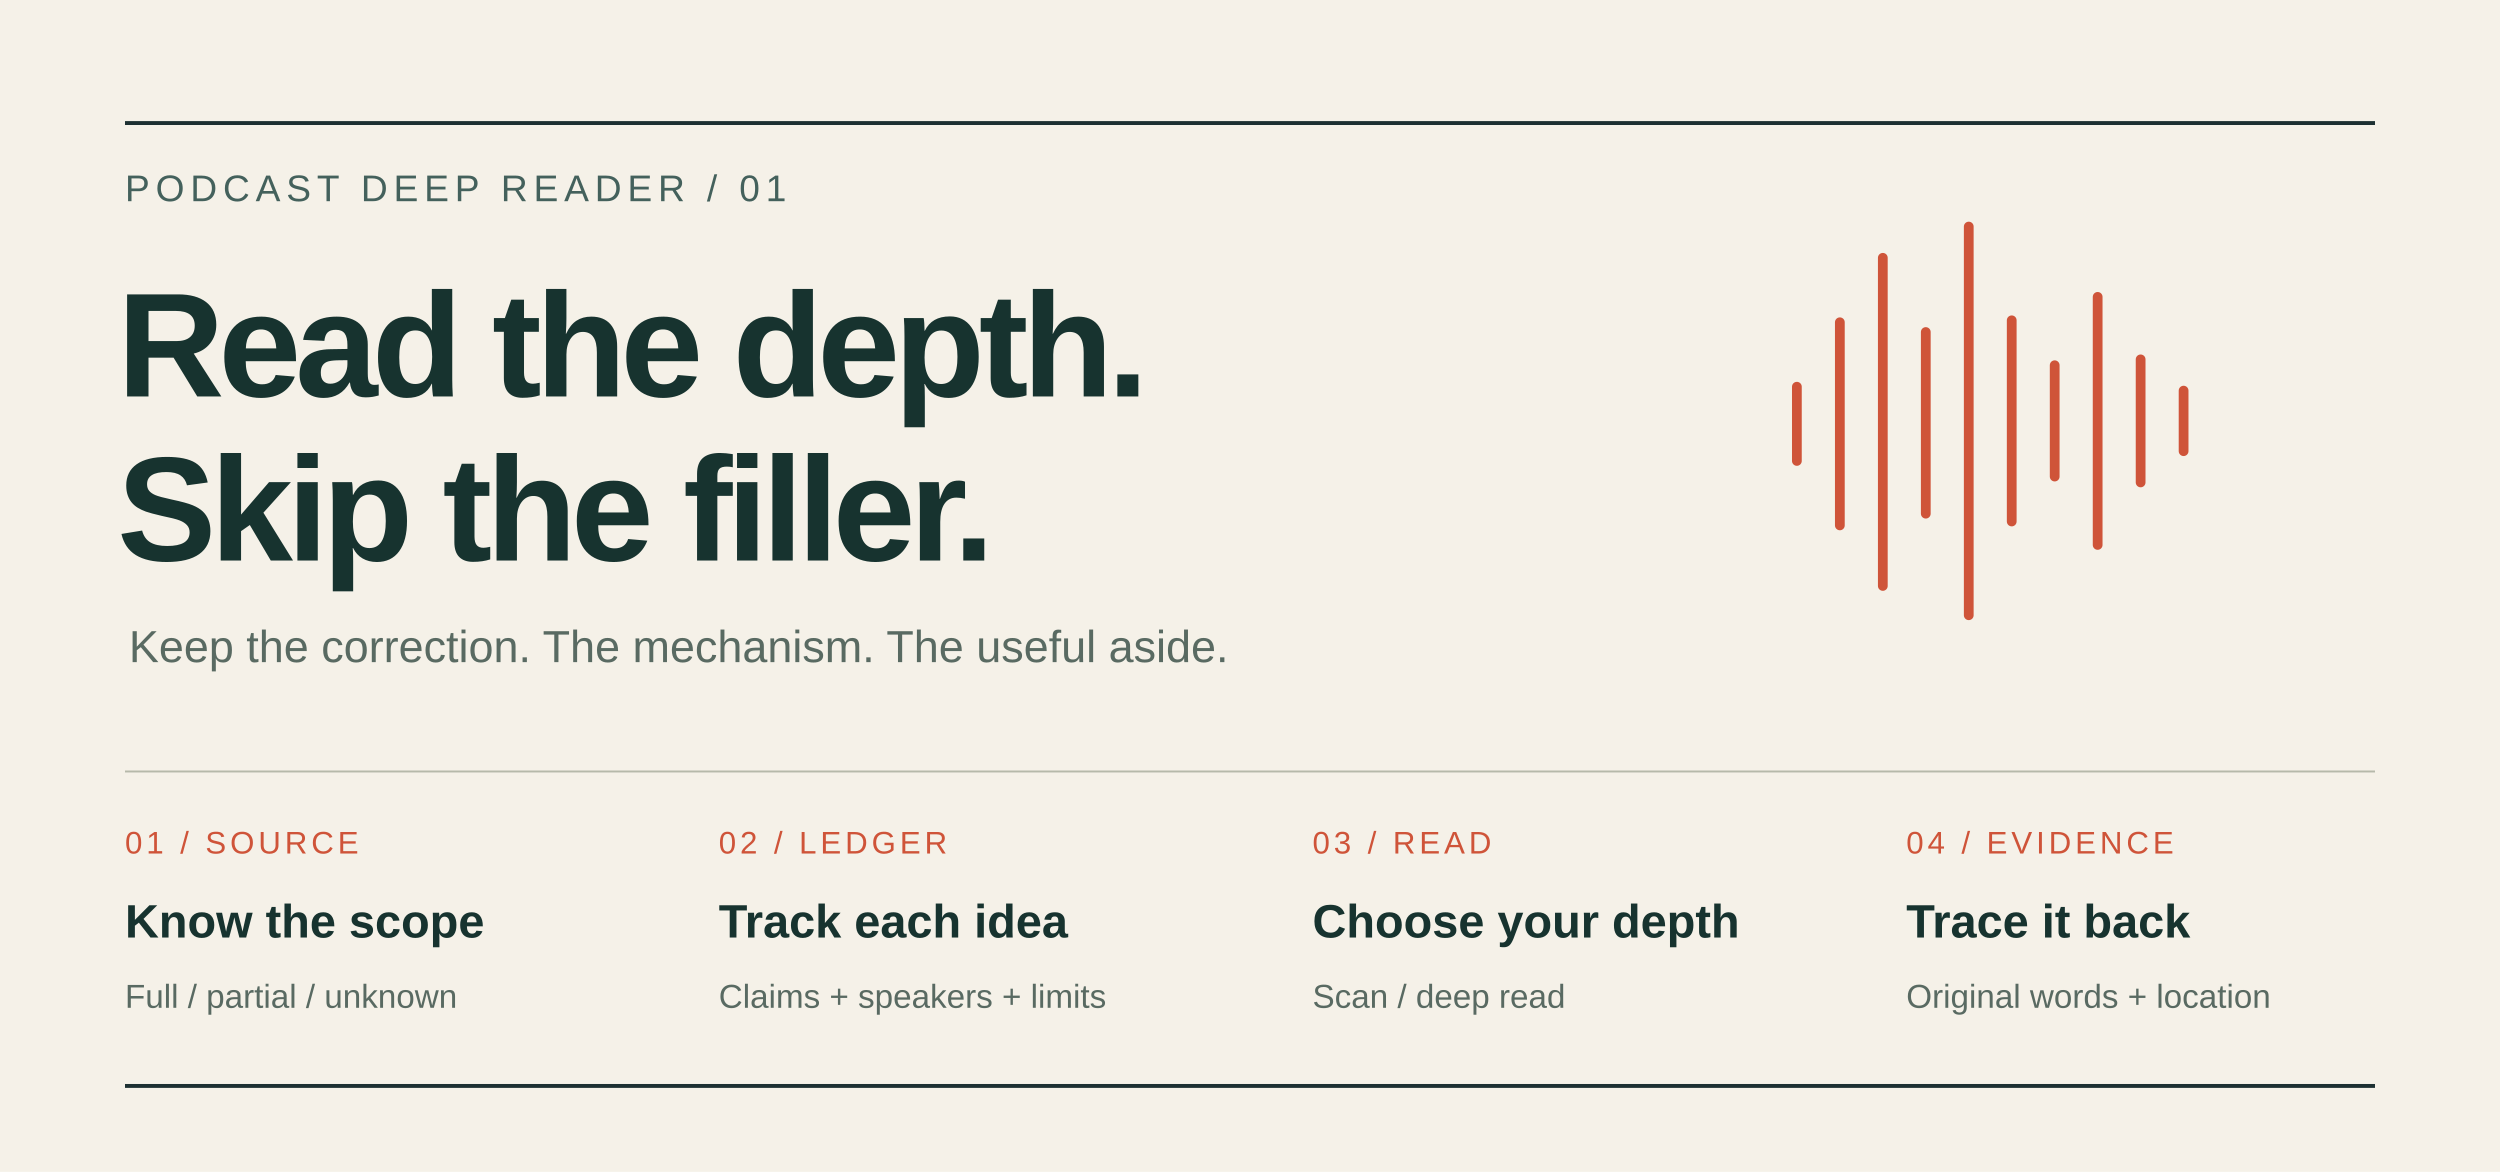
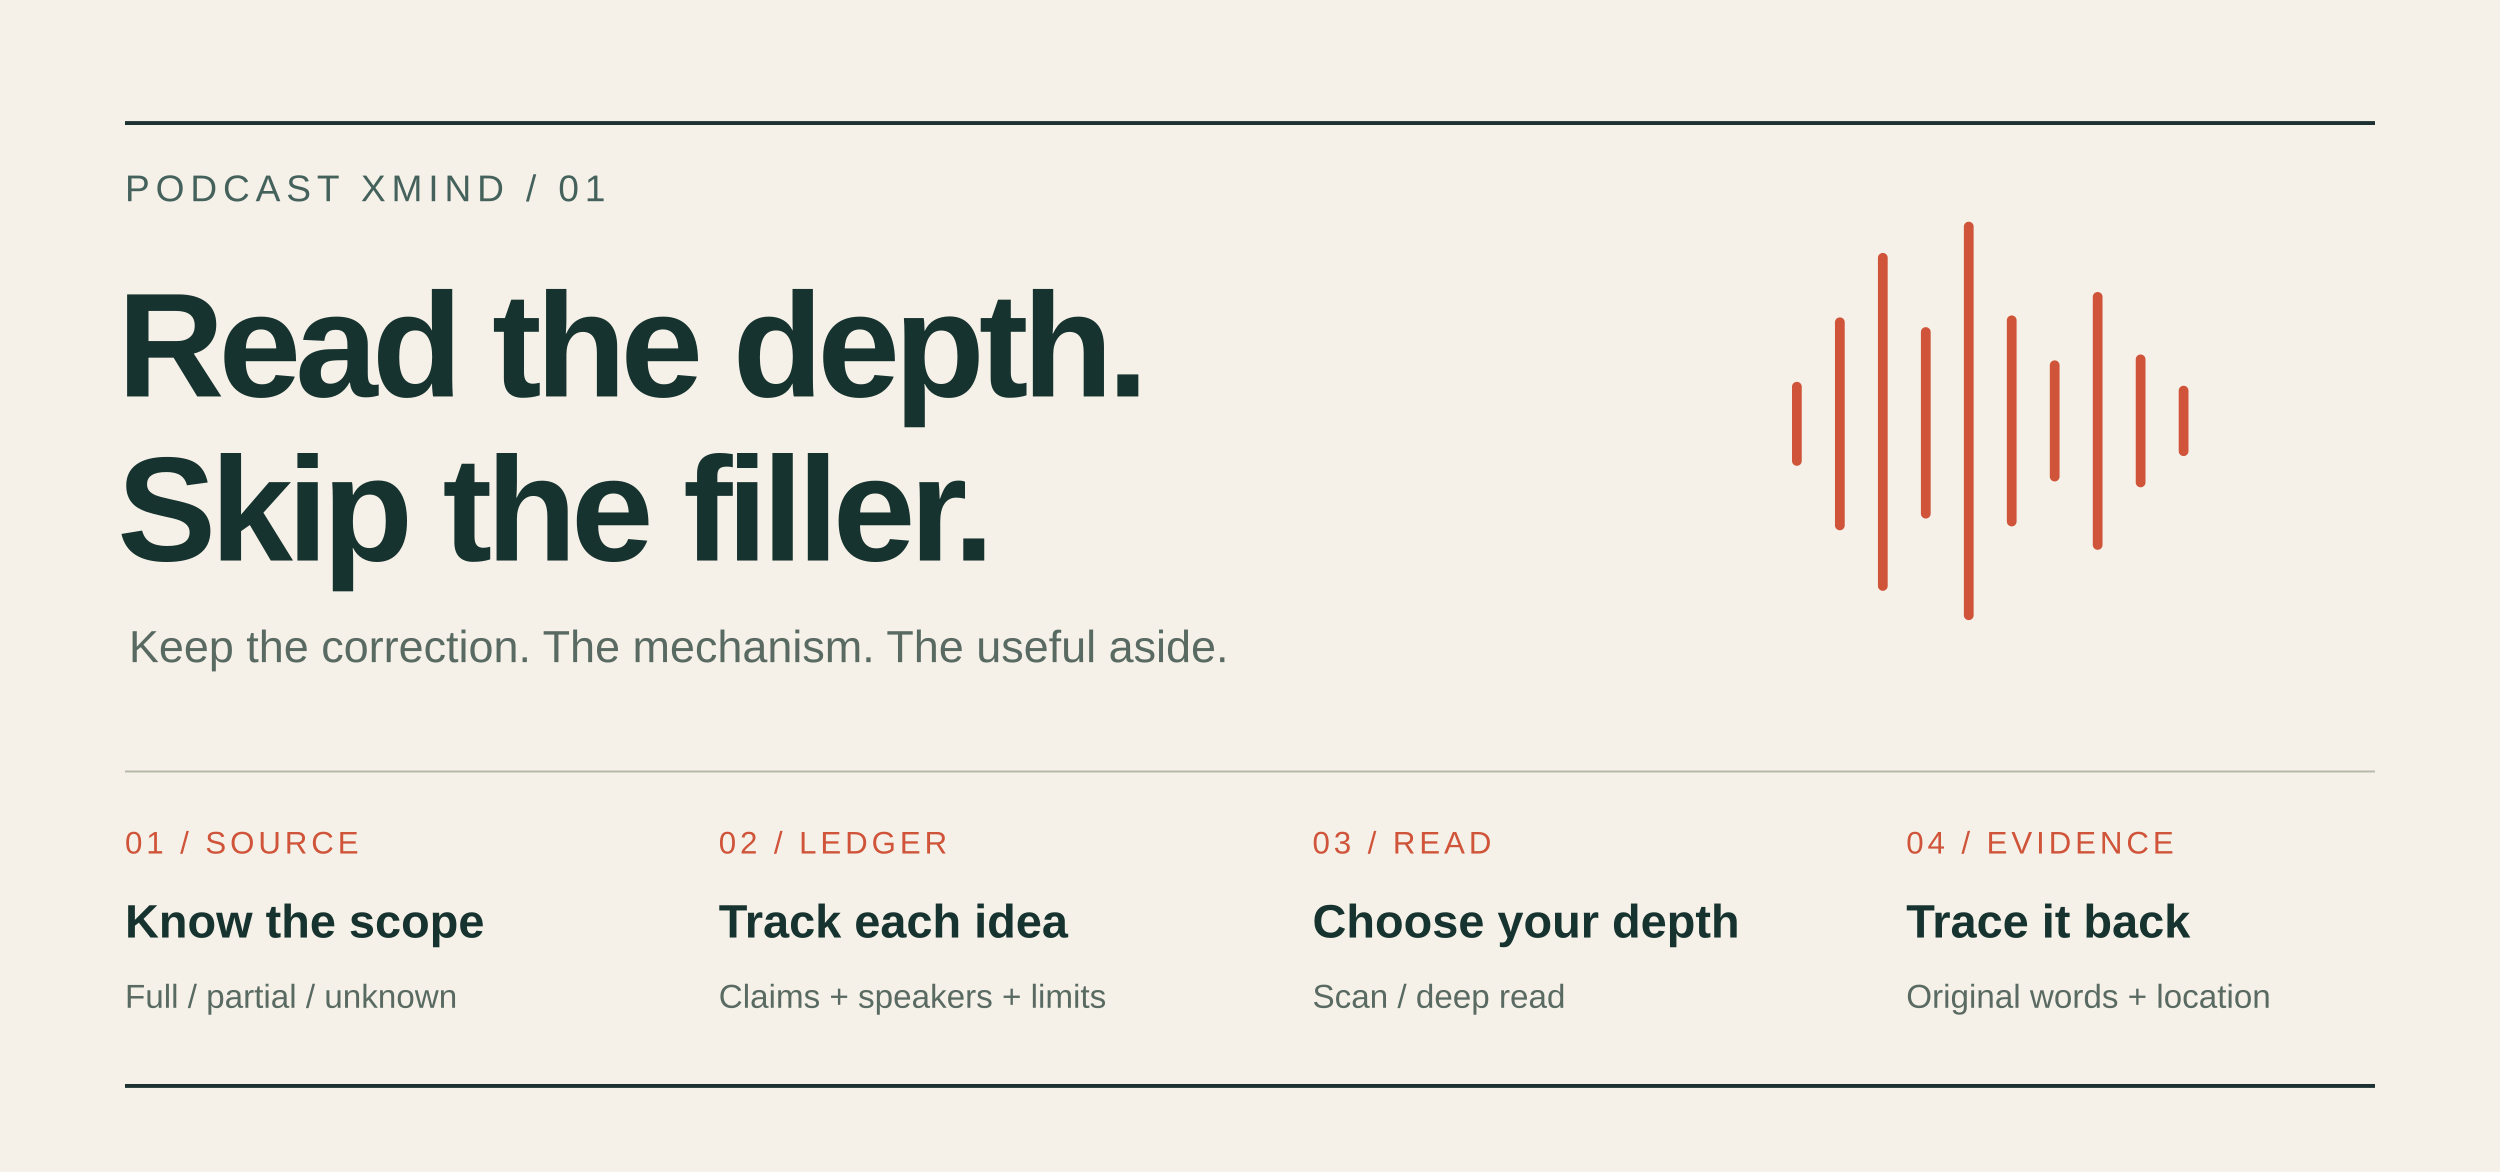
<svg xmlns="http://www.w3.org/2000/svg" width="1280" height="600" viewBox="0 0 1280 600" role="img" aria-labelledby="title desc">
  <rect width="1280" height="600" fill="#f5f1e8" />
  <path d="M64 63H1216" stroke="#1d3032" stroke-width="2" />
-   <text x="64" y="103" font-family="Arial,sans-serif" font-size="19" letter-spacing="3" fill="#44615c">PODCAST DEEP READER / 01</text>
+   <text x="64" y="103" font-family="Arial,sans-serif" font-size="19" letter-spacing="3" fill="#44615c">PODCAST XMIND / 01</text>
  <text x="60" y="203" font-family="Arial,sans-serif" font-size="76" font-weight="700" letter-spacing="-3" fill="#17332f">Read the depth.</text>
  <text x="60" y="287" font-family="Arial,sans-serif" font-size="76" font-weight="700" letter-spacing="-3" fill="#17332f">Skip the filler.</text>
  <text x="66" y="339" font-family="Arial,sans-serif" font-size="23" fill="#596a62">Keep the correction. The mechanism. The useful aside.</text>
  <g transform="translate(920 116)" fill="none" stroke="#cf5439" stroke-width="5" stroke-linecap="round">
    <path d="M0 82V120M22 49V153M44 16V184M66 54V147M88 0V199M110 48V151M132 71V128M154 36V163M176 68V131M198 84V115" />
  </g>
  <path d="M64 395H1216" stroke="#b6b9aa" />
  <g font-family="Arial,sans-serif">
    <g fill="#cf5439" font-size="16" letter-spacing="2">
      <text x="64" y="437">01 / SOURCE</text>
      <text x="368" y="437">02 / LEDGER</text>
      <text x="672" y="437">03 / READ</text>
      <text x="976" y="437">04 / EVIDENCE</text>
    </g>
    <g fill="#17332f" font-size="24" font-weight="600">
      <text x="64" y="480">Know the scope</text>
      <text x="368" y="480">Track each idea</text>
      <text x="672" y="480">Choose your depth</text>
      <text x="976" y="480">Trace it back</text>
    </g>
    <g fill="#596a62" font-size="17">
      <text x="64" y="516">Full / partial / unknown</text>
      <text x="368" y="516">Claims + speakers + limits</text>
      <text x="672" y="516">Scan / deep read</text>
      <text x="976" y="516">Original words + location</text>
    </g>
  </g>
  <path d="M64 556H1216" stroke="#1d3032" stroke-width="2" />
</svg>
